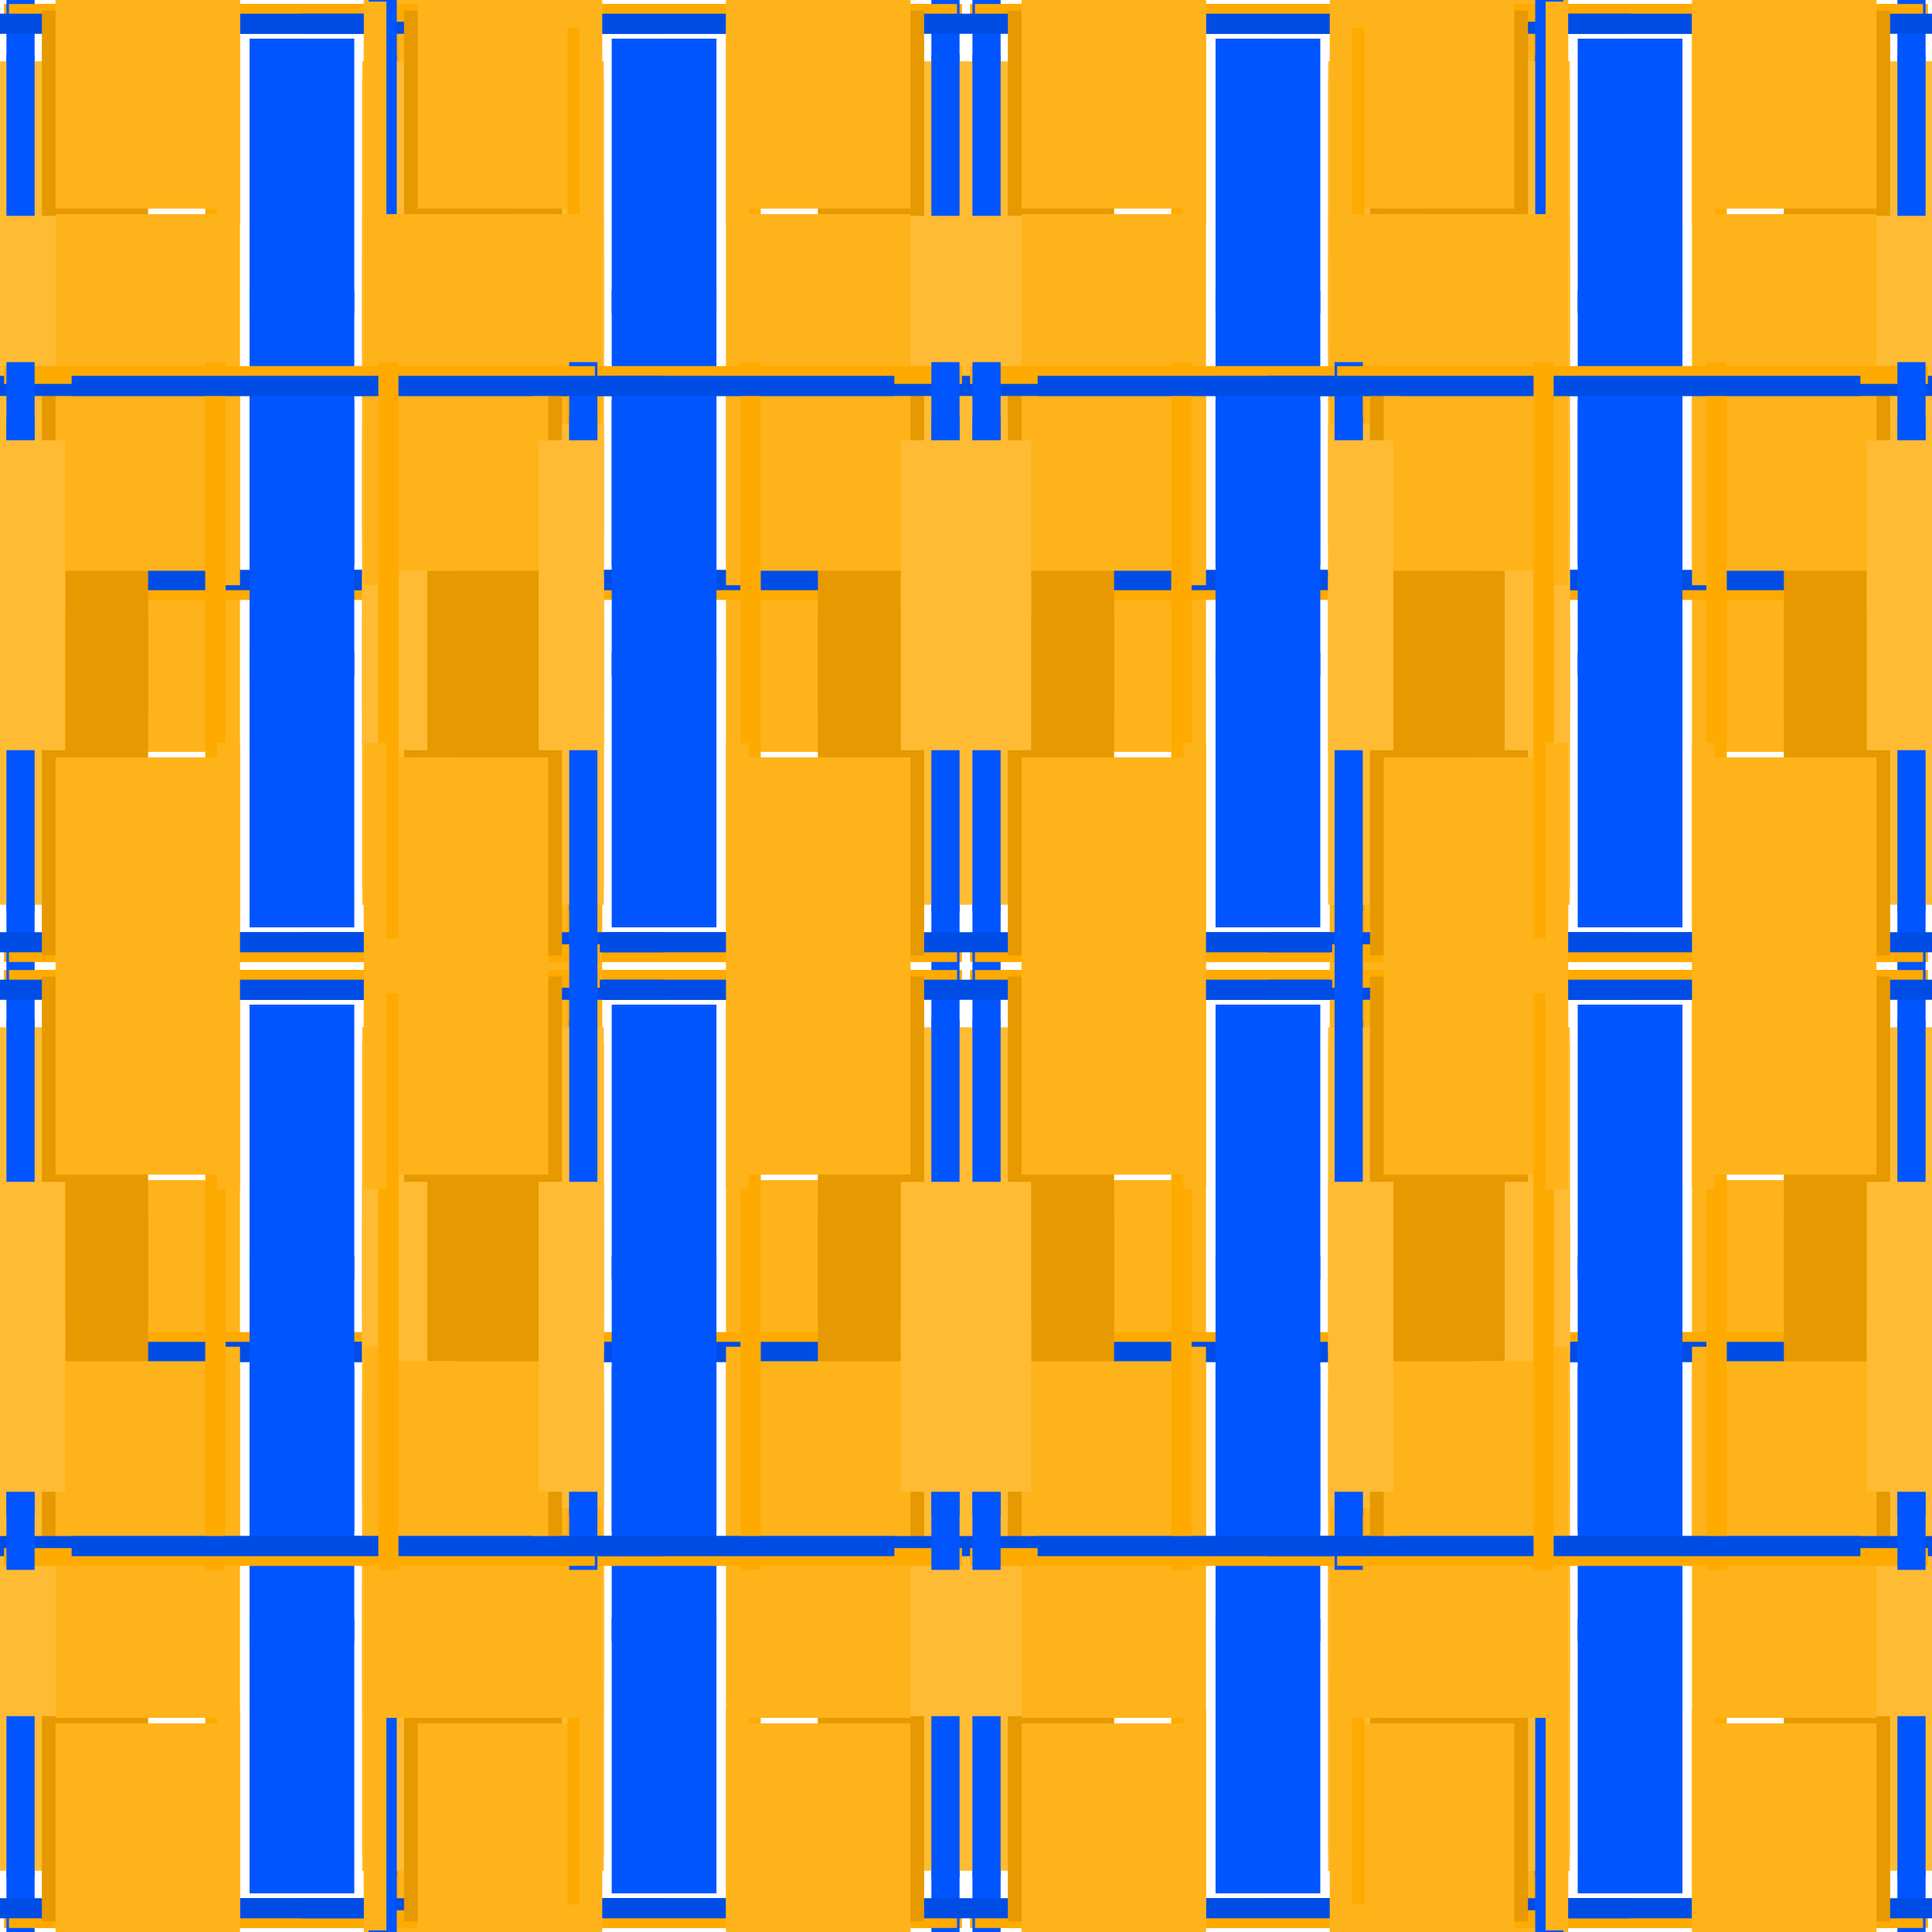
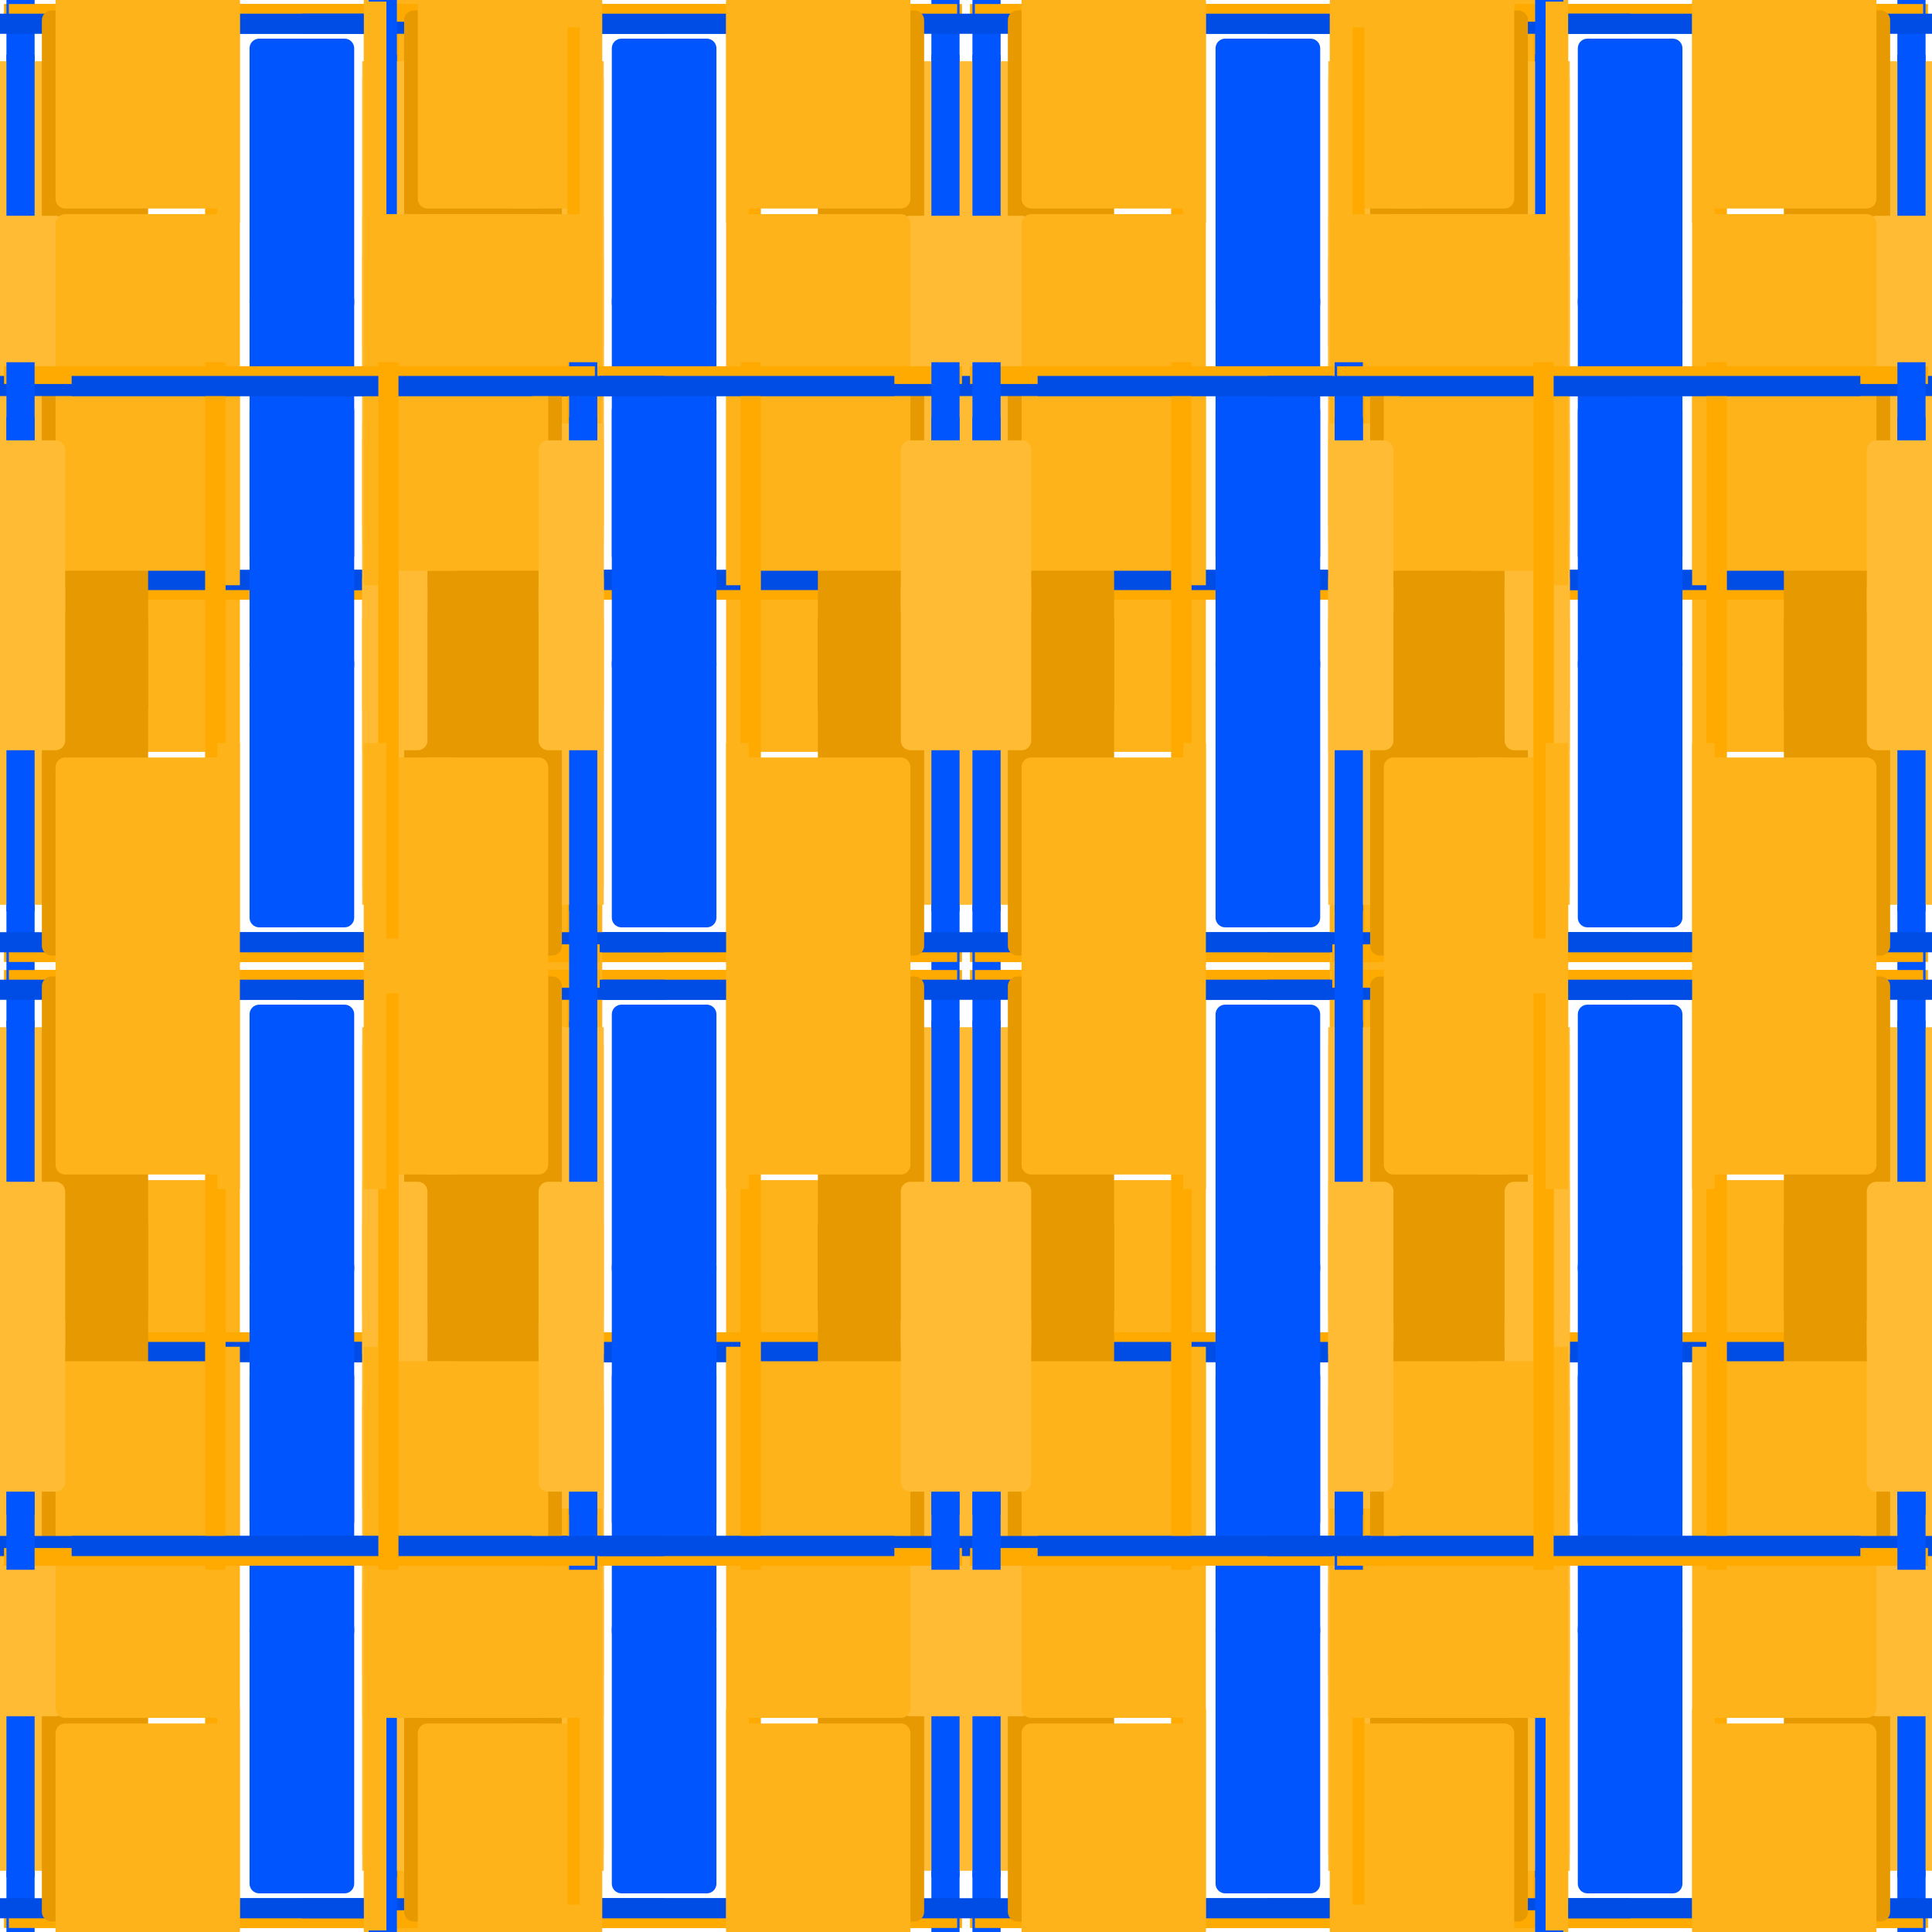
<svg xmlns="http://www.w3.org/2000/svg" xmlns:xlink="http://www.w3.org/1999/xlink" width="100%" height="100%" viewBox="0 0 2400 2400" style="stroke-width:0;background-color:#121212">
  <symbol id="quad3">
    <symbol id="quad2">
      <symbol id="quad1">
        <symbol id="quad0">
-           <rect x="5" y="5" width="734" height="22" rx="0" style="fill:hsl(40,100%,50%);fill-opacity:1" transform="rotate(0 0 0)translate(0 0)skewX(0)skewY(0)scale(1 1)" />"/&gt;<rect x="-16" y="319" width="133" height="355" rx="0" style="fill:hsl(40,100%,60%);fill-opacity:1" transform="rotate(0 0 0)translate(0 0)skewX(0)skewY(0)scale(1 1)" />"/&gt;<rect x="89" y="17" width="736" height="25" rx="0" style="fill:hsl(220,100%,45%);fill-opacity:1" transform="rotate(0 0 0)translate(0 0)skewX(0)skewY(0)scale(1 1)" />"/&gt;<rect x="52" y="310" width="132" height="427" rx="0" style="fill:hsl(40,100%,45%);fill-opacity:1" transform="rotate(0 0 0)translate(0 0)skewX(0)skewY(0)scale(1 1)" />"/&gt;<rect x="470" y="-15" width="25" height="731" rx="0" style="fill:hsl(40,100%,50%);fill-opacity:1" transform="rotate(0 0 0)translate(0 0)skewX(0)skewY(0)scale(1 1)" />"/&gt;<rect x="69" y="491" width="221" height="443" rx="0" style="fill:hsl(40,100%,55%);fill-opacity:1" transform="rotate(0 0 0)translate(0 0)skewX(0)skewY(0)scale(1 1)" />"/&gt;<rect x="452" y="473" width="28" height="725" rx="0" style="fill:hsl(40,100%,55%);fill-opacity:1" transform="rotate(0 0 0)translate(0 0)skewX(0)skewY(0)scale(1 1)" />"/&gt;<rect x="310" y="48" width="124" height="341" rx="0" style="fill:hsl(220,100%,50%);fill-opacity:1" transform="rotate(0 0 0)translate(0 0)skewX(0)skewY(0)scale(1 1)" />"/&gt;<rect x="8" y="-48" width="35" height="730" rx="0" style="fill:hsl(220,100%,50%);fill-opacity:1" transform="rotate(0 0 0)translate(0 0)skewX(0)skewY(0)scale(1 1)" />"/&gt;<rect x="-82" y="97" width="163" height="385" rx="0" style="fill:hsl(40,100%,60%);fill-opacity:1" transform="rotate(0 0 0)translate(0 0)skewX(0)skewY(0)scale(1 1)" />"/&gt;</symbol>
+           <rect x="5" y="5" width="734" height="22" rx="0" transform-origin="0 0" style="fill:hsl(40,100%,50%);fill-opacity:1" transform="rotate(0)translate(0 0)skewX(0)skewY(0)scale(1 1)" />
+           <rect x="-16" y="319" width="133" height="355" rx="12" transform-origin="0 0" style="fill:hsl(40,100%,60%);fill-opacity:1" transform="rotate(0)translate(0 0)skewX(0)skewY(0)scale(1 1)" />
+           <rect x="89" y="17" width="736" height="25" rx="0" transform-origin="0 0" style="fill:hsl(220,100%,45%);fill-opacity:1" transform="rotate(0)translate(0 0)skewX(0)skewY(0)scale(1 1)" />
+           <rect x="52" y="310" width="132" height="427" rx="12" transform-origin="0 0" style="fill:hsl(40,100%,45%);fill-opacity:1" transform="rotate(0)translate(0 0)skewX(0)skewY(0)scale(1 1)" />
+           <rect x="470" y="-15" width="25" height="731" rx="0" transform-origin="0 0" style="fill:hsl(40,100%,50%);fill-opacity:1" transform="rotate(0)translate(0 0)skewX(0)skewY(0)scale(1 1)" />
+           <rect x="69" y="491" width="221" height="443" rx="12" transform-origin="0 0" style="fill:hsl(40,100%,55%);fill-opacity:1" transform="rotate(0)translate(0 0)skewX(0)skewY(0)scale(1 1)" />
+           <rect x="452" y="473" width="28" height="725" rx="0" transform-origin="0 0" style="fill:hsl(40,100%,55%);fill-opacity:1" transform="rotate(0)translate(0 0)skewX(0)skewY(0)scale(1 1)" />
+           <rect x="310" y="48" width="124" height="341" rx="12" transform-origin="0 0" style="fill:hsl(220,100%,50%);fill-opacity:1" transform="rotate(0)translate(0 0)skewX(0)skewY(0)scale(1 1)" />
+           <rect x="8" y="-48" width="35" height="730" rx="0" transform-origin="0 0" style="fill:hsl(220,100%,50%);fill-opacity:1" transform="rotate(0)translate(0 0)skewX(0)skewY(0)scale(1 1)" />
+           <rect x="-82" y="97" width="163" height="385" rx="12" transform-origin="0 0" style="fill:hsl(40,100%,60%);fill-opacity:1" transform="rotate(0)translate(0 0)skewX(0)skewY(0)scale(1 1)" />
+         </symbol>
        <g>
          <use xlink:href="#quad0" />
        </g>
-         <g transform="scale(-1 1) translate(-750.12 0)">
+         <g transform="scale(-1 1) translate(-750 0)">
          <use xlink:href="#quad0" />
        </g>
-         <g transform="scale(-1 -1) translate(-750.12 -750.12)">
+         <g transform="scale(-1 -1) translate(-750 -750)">
          <use xlink:href="#quad0" />
        </g>
-         <g transform="scale(1 -1) translate(0 -750.12)">
+         <g transform="scale(1 -1) translate(0 -750)">
          <use xlink:href="#quad0" />
        </g>
      </symbol>
      <g>
        <use xlink:href="#quad1" />
      </g>
      <g transform="scale(-1 1) translate(-1200 0)">
        <use xlink:href="#quad1" />
      </g>
      <g transform="scale(-1 -1) translate(-1200 -1200)">
        <use xlink:href="#quad1" />
      </g>
      <g transform="scale(1 -1) translate(0 -1200)">
        <use xlink:href="#quad1" />
      </g>
    </symbol>
    <g>
      <use xlink:href="#quad2" />
    </g>
    <g transform="scale(-1 1) translate(-2400 0)">
      <use xlink:href="#quad2" />
    </g>
    <g transform="scale(-1 -1) translate(-2400 -2400)">
      <use xlink:href="#quad2" />
    </g>
    <g transform="scale(1 -1) translate(0 -2400)">
      <use xlink:href="#quad2" />
    </g>
  </symbol>
  <g transform="scale(1 1)">
    <use xlink:href="#quad3" />
  </g>
</svg>
